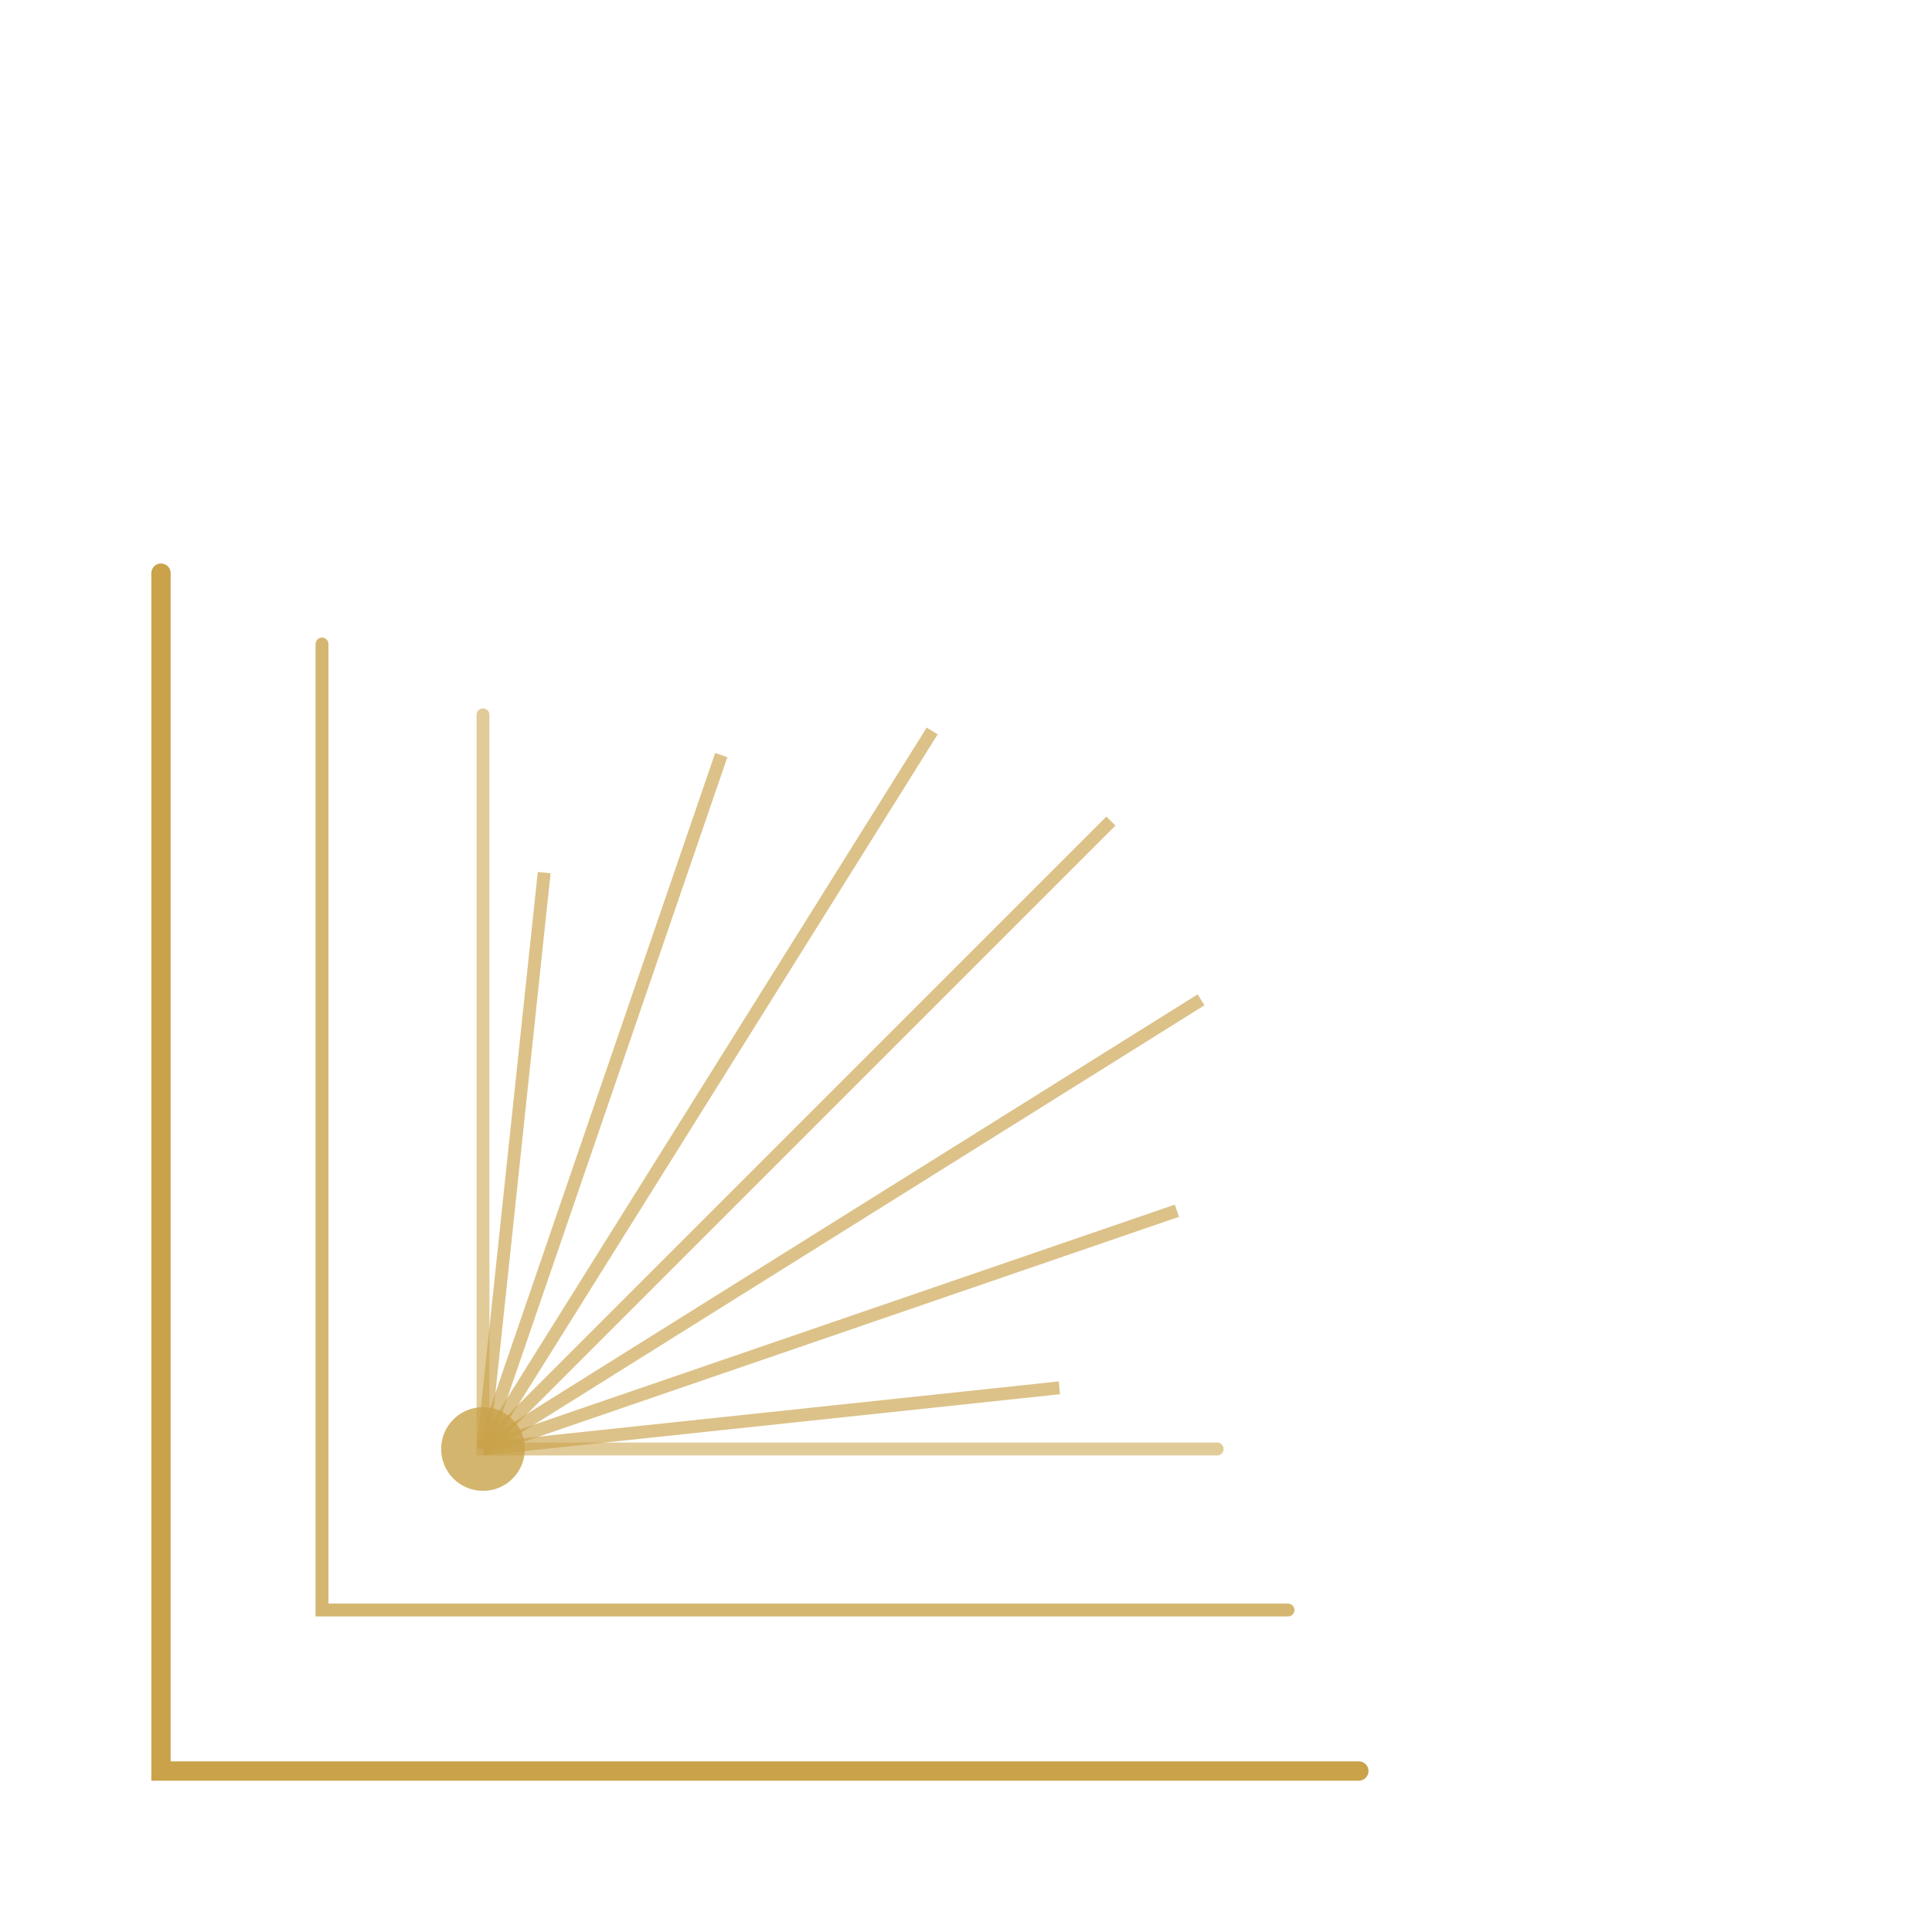
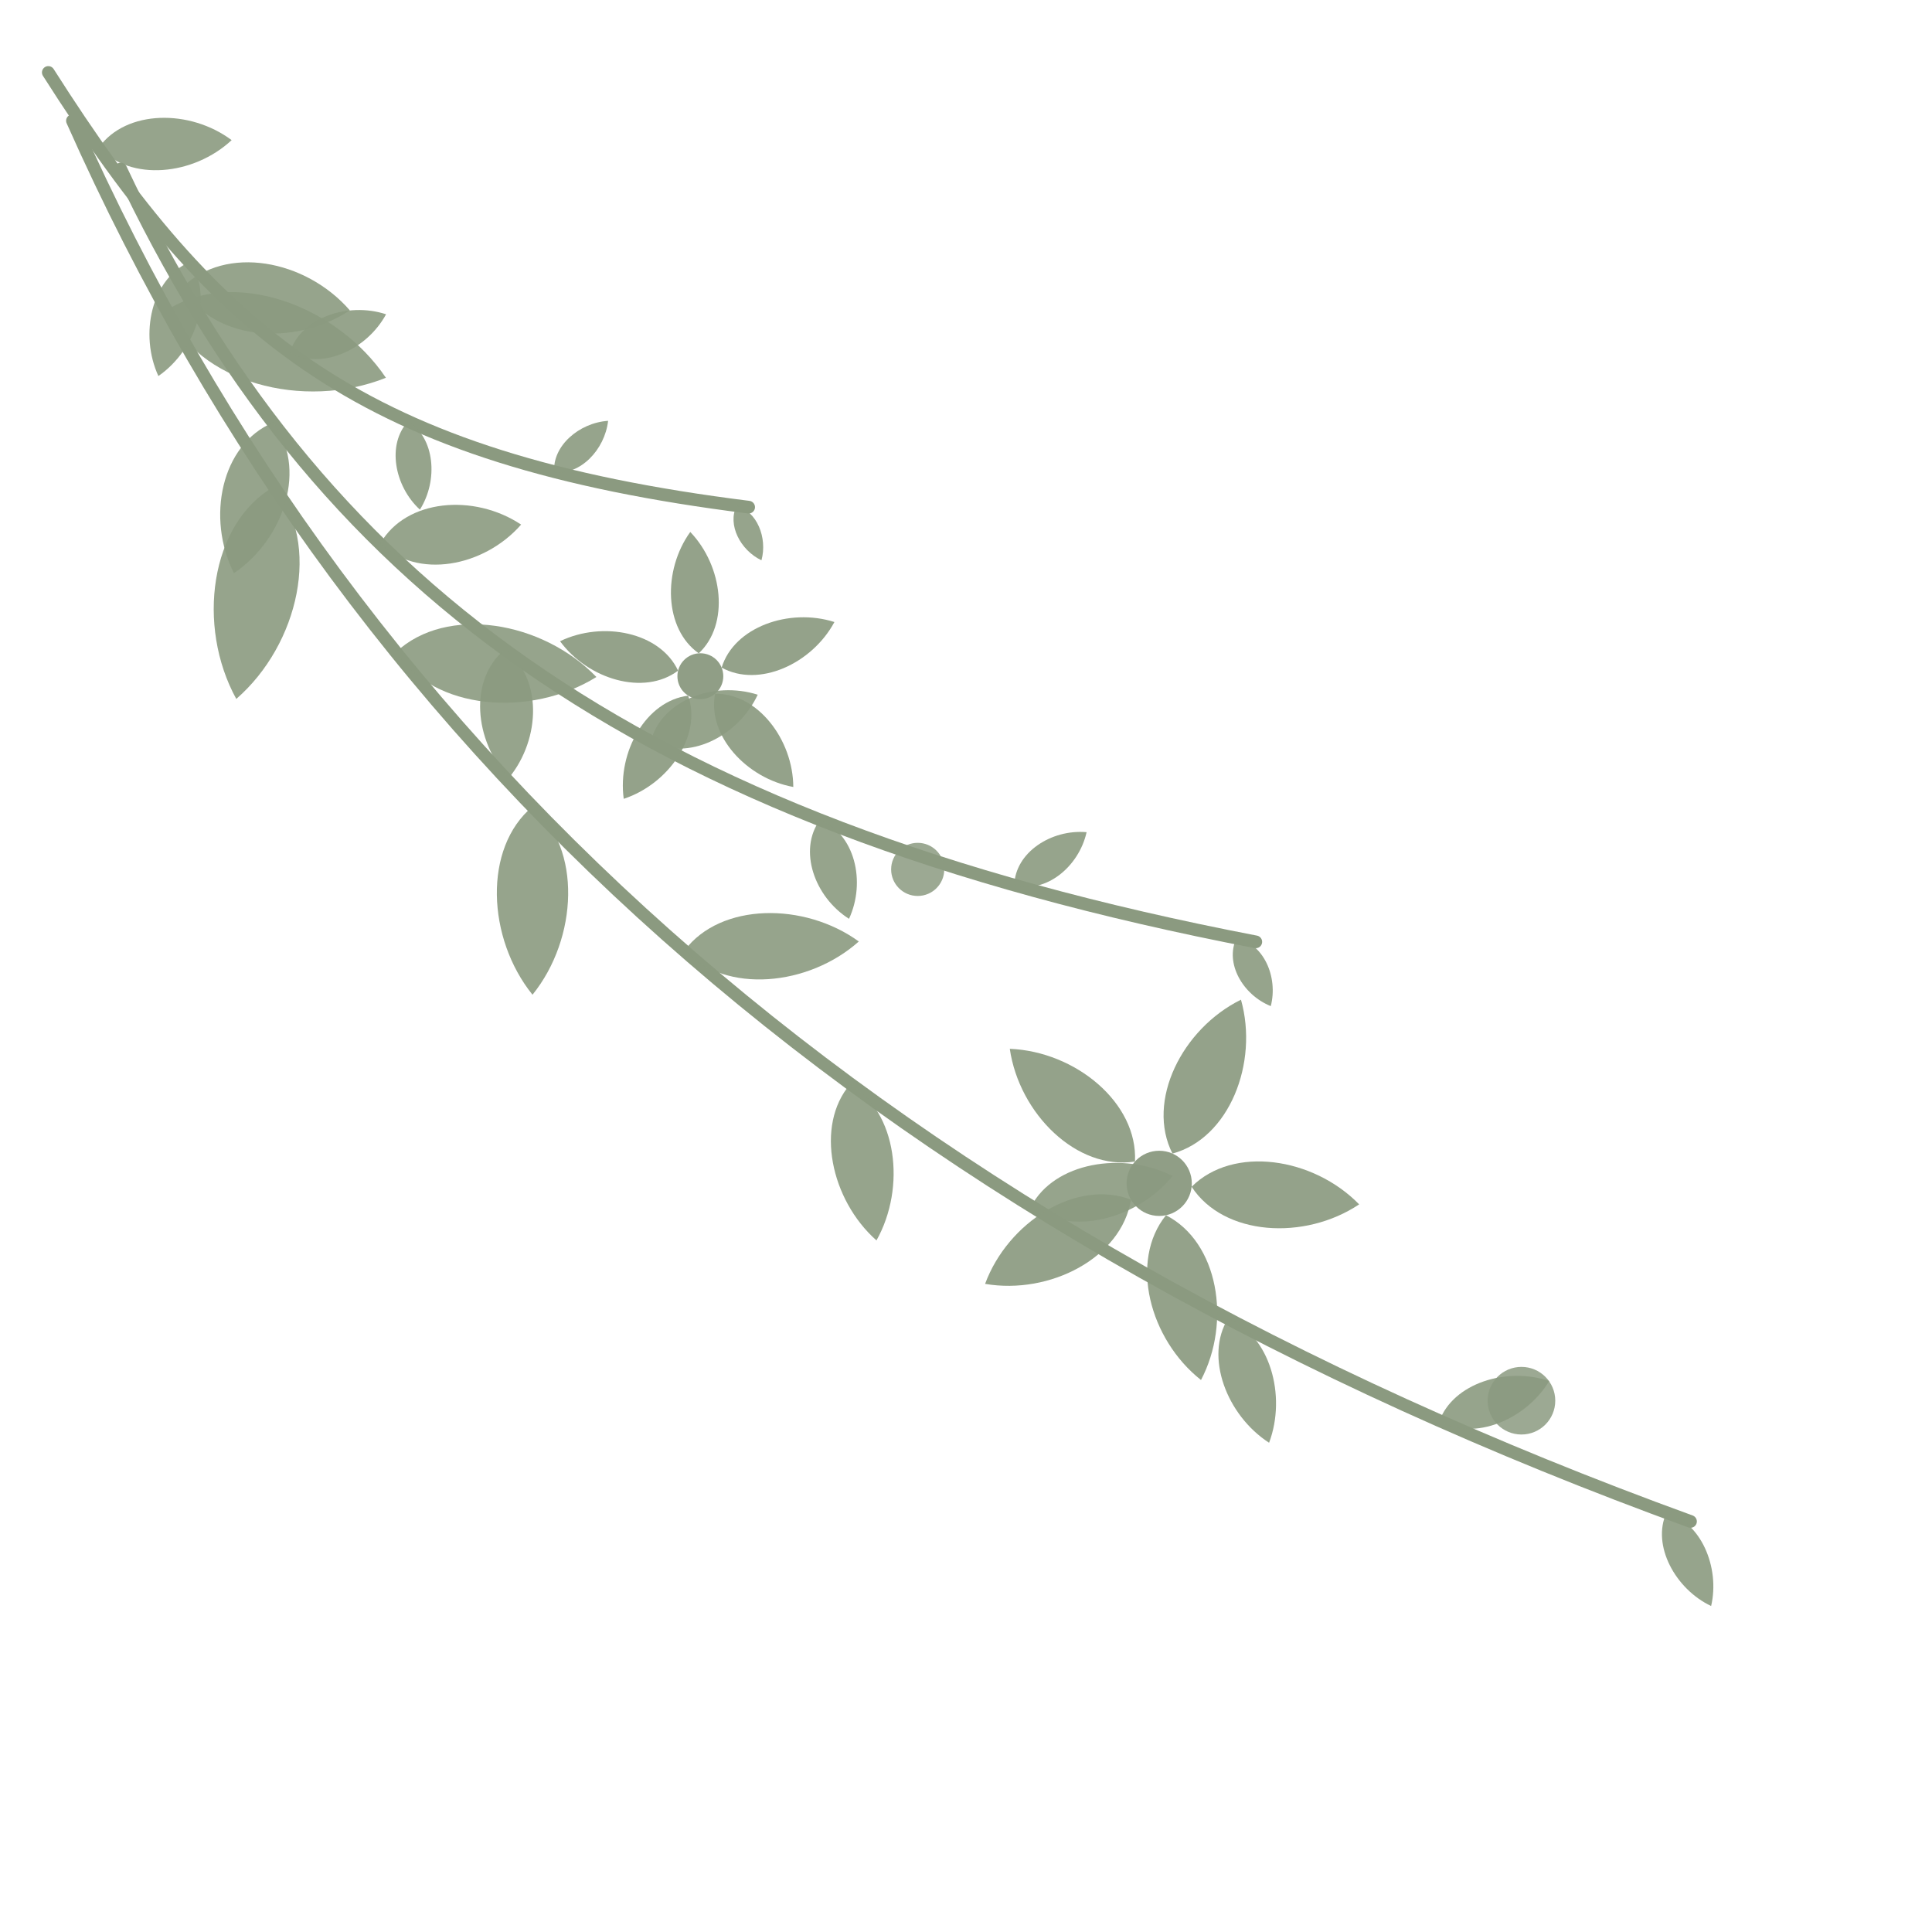
- <svg xmlns="http://www.w3.org/2000/svg" viewBox="0 0 120 120" width="100%" height="auto" aria-hidden="true">
-   <g transform="translate(0,120) scale(1,-1)">
-     <path d="M10.0,84.4 L10.0,10.0 L84.4,10.0" fill="none" stroke="#C9A24A" stroke-width="1.2" stroke-opacity="1.0" stroke-linecap="round" />
-     <path d="M20.0,80.0 L20.0,20.0 L80.0,20.0" fill="none" stroke="#C9A24A" stroke-width="0.8" stroke-opacity="0.78" stroke-linecap="round" />
-     <path d="M30.0,75.6 L30.0,30.0 L75.6,30.0" fill="none" stroke="#C9A24A" stroke-width="0.8" stroke-opacity="0.56" stroke-linecap="round" />
-     <line x1="30.0" y1="30.0" x2="65.8" y2="33.8" stroke="#C9A24A" stroke-width="0.8" stroke-opacity="0.65" />
-     <line x1="30.0" y1="30.0" x2="73.1" y2="44.8" stroke="#C9A24A" stroke-width="0.8" stroke-opacity="0.65" />
-     <line x1="30.0" y1="30.0" x2="74.6" y2="57.9" stroke="#C9A24A" stroke-width="0.8" stroke-opacity="0.65" />
-     <line x1="30.0" y1="30.0" x2="69.0" y2="69.0" stroke="#C9A24A" stroke-width="0.8" stroke-opacity="0.65" />
-     <line x1="30.0" y1="30.0" x2="57.9" y2="74.6" stroke="#C9A24A" stroke-width="0.8" stroke-opacity="0.65" />
-     <line x1="30.0" y1="30.0" x2="44.8" y2="73.1" stroke="#C9A24A" stroke-width="0.8" stroke-opacity="0.65" />
-     <line x1="30.0" y1="30.0" x2="33.8" y2="65.8" stroke="#C9A24A" stroke-width="0.8" stroke-opacity="0.65" />
-     <circle cx="30.0" cy="30.0" r="2.6" fill="#C9A24A" fill-opacity="0.8" />
+ <svg xmlns="http://www.w3.org/2000/svg" viewBox="0 0 160 160" width="160" height="160" aria-hidden="true">
+   <g transform="translate(0,160) scale(1,-1)">
+     <path d="M6.0,150.0 C30.0,96.0 74.0,58.0 140.0,34.0" fill="none" stroke="#8B9A80" stroke-width="1.05" stroke-linecap="round" />
+     <g transform="translate(13.8,134.3) rotate(72.9) scale(1.00)">
+       <path d="M0,0 C5.0,-4.18 4.6,-13.3 0,-19 C-4.6,-13.3 -5.0,-4.18 0,0 Z" fill="#8B9A80" fill-opacity="0.9" />
+     </g>
+     <g transform="translate(22.7,119.7) rotate(-10.1) scale(0.94)">
+       <path d="M0,0 C5.0,-4.18 4.6,-13.3 0,-19 C-4.6,-13.3 -5.0,-4.18 0,0 Z" fill="#8B9A80" fill-opacity="0.9" />
+     </g>
+     <g transform="translate(32.8,106.0) rotate(82.9) scale(0.88)">
+       <path d="M0,0 C5.0,-4.18 4.6,-13.3 0,-19 C-4.6,-13.3 -5.0,-4.18 0,0 Z" fill="#8B9A80" fill-opacity="0.9" />
+     </g>
+     <g transform="translate(44.1,93.2) rotate(-0.0) scale(0.82)">
+       <path d="M0,0 C5.0,-4.18 4.6,-13.3 0,-19 C-4.6,-13.3 -5.0,-4.18 0,0 Z" fill="#8B9A80" fill-opacity="0.9" />
+     </g>
+     <g transform="translate(56.7,81.3) rotate(92.9) scale(0.76)">
+       <path d="M0,0 C5.0,-4.18 4.6,-13.3 0,-19 C-4.6,-13.3 -5.0,-4.18 0,0 Z" fill="#8B9A80" fill-opacity="0.9" />
+     </g>
+     <g transform="translate(70.4,70.2) rotate(9.6) scale(0.69)">
+       <path d="M0,0 C5.0,-4.18 4.6,-13.3 0,-19 C-4.6,-13.3 -5.0,-4.18 0,0 Z" fill="#8B9A80" fill-opacity="0.9" />
+     </g>
+     <g transform="translate(85.4,60.1) rotate(102.1) scale(0.63)">
+       <path d="M0,0 C5.0,-4.18 4.6,-13.3 0,-19 C-4.6,-13.3 -5.0,-4.18 0,0 Z" fill="#8B9A80" fill-opacity="0.9" />
+     </g>
+     <g transform="translate(101.7,50.8) rotate(18.3) scale(0.57)">
+       <path d="M0,0 C5.0,-4.18 4.6,-13.3 0,-19 C-4.6,-13.3 -5.0,-4.18 0,0 Z" fill="#8B9A80" fill-opacity="0.9" />
+     </g>
+     <g transform="translate(119.2,42.3) rotate(110.1) scale(0.51)">
+       <path d="M0,0 C5.0,-4.18 4.6,-13.3 0,-19 C-4.6,-13.3 -5.0,-4.18 0,0 Z" fill="#8B9A80" fill-opacity="0.9" />
+     </g>
+     <g transform="translate(138.0,34.7) rotate(25.7) scale(0.45)">
+       <path d="M0,0 C5.0,-4.18 4.6,-13.3 0,-19 C-4.6,-13.3 -5.0,-4.18 0,0 Z" fill="#8B9A80" fill-opacity="0.9" />
+     </g>
+     <path d="M10.0,146.0 C26.0,112.0 52.0,92.0 104.0,82.0" fill="none" stroke="#8B9A80" stroke-width="1.05" stroke-linecap="round" />
+     <g transform="translate(15.1,136.2) rotate(82.2) scale(1.00)">
+       <path d="M0,0 C4.0,-3.08 3.68,-9.8 0,-14 C-3.68,-9.8 -4.0,-3.08 0,0 Z" fill="#8B9A80" fill-opacity="0.9" />
+     </g>
+     <g transform="translate(22.6,125.0) rotate(-14.5) scale(0.92)">
+       <path d="M0,0 C4.0,-3.08 3.68,-9.8 0,-14 C-3.68,-9.8 -4.0,-3.08 0,0 Z" fill="#8B9A80" fill-opacity="0.9" />
+     </g>
+     <g transform="translate(31.5,115.0) rotate(97.6) scale(0.84)">
+       <path d="M0,0 C4.0,-3.08 3.68,-9.8 0,-14 C-3.68,-9.8 -4.0,-3.08 0,0 Z" fill="#8B9A80" fill-opacity="0.9" />
+     </g>
+     <g transform="translate(41.8,106.2) rotate(1.8) scale(0.76)">
+       <path d="M0,0 C4.0,-3.08 3.68,-9.8 0,-14 C-3.68,-9.8 -4.0,-3.08 0,0 Z" fill="#8B9A80" fill-opacity="0.9" />
+     </g>
+     <g transform="translate(53.9,98.6) rotate(113.6) scale(0.69)">
+       <path d="M0,0 C4.0,-3.08 3.68,-9.8 0,-14 C-3.68,-9.8 -4.0,-3.08 0,0 Z" fill="#8B9A80" fill-opacity="0.9" />
+     </g>
+     <g transform="translate(67.9,92.1) rotate(16.4) scale(0.61)">
+       <path d="M0,0 C4.0,-3.08 3.68,-9.8 0,-14 C-3.68,-9.8 -4.0,-3.08 0,0 Z" fill="#8B9A80" fill-opacity="0.9" />
+     </g>
+     <g transform="translate(84.0,86.7) rotate(126.2) scale(0.53)">
+       <path d="M0,0 C4.0,-3.08 3.68,-9.8 0,-14 C-3.68,-9.8 -4.0,-3.08 0,0 Z" fill="#8B9A80" fill-opacity="0.9" />
+     </g>
+     <g transform="translate(102.4,82.3) rotate(26.8) scale(0.45)">
+       <path d="M0,0 C4.0,-3.08 3.68,-9.8 0,-14 C-3.68,-9.8 -4.0,-3.08 0,0 Z" fill="#8B9A80" fill-opacity="0.9" />
+     </g>
+     <path d="M4.0,154.0 C18.0,132.0 30.0,122.0 62.0,118.0" fill="none" stroke="#8B9A80" stroke-width="1.05" stroke-linecap="round" />
+     <g transform="translate(8.2,147.8) rotate(93.1) scale(1.00)">
+       <path d="M0,0 C3.0,-2.42 2.76,-7.7 0,-11 C-2.76,-7.7 -3.0,-2.42 0,0 Z" fill="#8B9A80" fill-opacity="0.9" />
+     </g>
+     <g transform="translate(15.7,138.3) rotate(-15.3) scale(0.89)">
+       <path d="M0,0 C3.0,-2.42 2.76,-7.7 0,-11 C-2.76,-7.7 -3.0,-2.42 0,0 Z" fill="#8B9A80" fill-opacity="0.9" />
+     </g>
+     <g transform="translate(24.0,130.8) rotate(111.7) scale(0.78)">
+       <path d="M0,0 C3.0,-2.42 2.76,-7.7 0,-11 C-2.76,-7.7 -3.0,-2.42 0,0 Z" fill="#8B9A80" fill-opacity="0.9" />
+     </g>
+     <g transform="translate(33.8,125.1) rotate(7.6) scale(0.67)">
+       <path d="M0,0 C3.0,-2.42 2.76,-7.7 0,-11 C-2.76,-7.7 -3.0,-2.42 0,0 Z" fill="#8B9A80" fill-opacity="0.9" />
+     </g>
+     <g transform="translate(45.9,120.9) rotate(133.6) scale(0.56)">
+       <path d="M0,0 C3.0,-2.42 2.76,-7.7 0,-11 C-2.76,-7.7 -3.0,-2.42 0,0 Z" fill="#8B9A80" fill-opacity="0.9" />
+     </g>
+     <g transform="translate(61.0,118.1) rotate(24.6) scale(0.45)">
+       <path d="M0,0 C3.0,-2.42 2.76,-7.7 0,-11 C-2.76,-7.7 -3.0,-2.42 0,0 Z" fill="#8B9A80" fill-opacity="0.9" />
+     </g>
+     <g transform="translate(96.0,62.0) rotate(12.0) translate(0,-2.7)">
+       <path d="M0,0 C3.78,-3.069 3.478,-9.765 0,-13.95 C-3.478,-9.765 -3.78,-3.069 0,0 Z" fill="#8B9A80" fill-opacity="0.92" />
+     </g>
+     <g transform="translate(96.0,62.0) rotate(84.0) translate(0,-2.7)">
+       <path d="M0,0 C3.78,-3.069 3.478,-9.765 0,-13.95 C-3.478,-9.765 -3.78,-3.069 0,0 Z" fill="#8B9A80" fill-opacity="0.92" />
+     </g>
+     <g transform="translate(96.0,62.0) rotate(156.0) translate(0,-2.7)">
+       <path d="M0,0 C3.78,-3.069 3.478,-9.765 0,-13.95 C-3.478,-9.765 -3.78,-3.069 0,0 Z" fill="#8B9A80" fill-opacity="0.92" />
+     </g>
+     <g transform="translate(96.0,62.0) rotate(228.0) translate(0,-2.7)">
+       <path d="M0,0 C3.78,-3.069 3.478,-9.765 0,-13.95 C-3.478,-9.765 -3.78,-3.069 0,0 Z" fill="#8B9A80" fill-opacity="0.92" />
+     </g>
+     <g transform="translate(96.0,62.0) rotate(300.0) translate(0,-2.7)">
+       <path d="M0,0 C3.78,-3.069 3.478,-9.765 0,-13.95 C-3.478,-9.765 -3.78,-3.069 0,0 Z" fill="#8B9A80" fill-opacity="0.92" />
+     </g>
+     <circle cx="96.0" cy="62.0" r="2.7" fill="#8B9A80" fill-opacity="0.95" />
+     <g transform="translate(58.0,104.0) rotate(40.0) translate(0,-1.9)">
+       <path d="M0,0 C2.73,-2.217 2.512,-7.053 0,-10.075 C-2.512,-7.053 -2.73,-2.217 0,0 Z" fill="#8B9A80" fill-opacity="0.92" />
+     </g>
+     <g transform="translate(58.0,104.0) rotate(112.0) translate(0,-1.9)">
+       <path d="M0,0 C2.73,-2.217 2.512,-7.053 0,-10.075 C-2.512,-7.053 -2.73,-2.217 0,0 Z" fill="#8B9A80" fill-opacity="0.92" />
+     </g>
+     <g transform="translate(58.0,104.0) rotate(184.0) translate(0,-1.9)">
+       <path d="M0,0 C2.73,-2.217 2.512,-7.053 0,-10.075 C-2.512,-7.053 -2.73,-2.217 0,0 Z" fill="#8B9A80" fill-opacity="0.92" />
+     </g>
+     <g transform="translate(58.0,104.0) rotate(256.0) translate(0,-1.9)">
+       <path d="M0,0 C2.73,-2.217 2.512,-7.053 0,-10.075 C-2.512,-7.053 -2.73,-2.217 0,0 Z" fill="#8B9A80" fill-opacity="0.92" />
+     </g>
+     <g transform="translate(58.0,104.0) rotate(328.0) translate(0,-1.9)">
+       <path d="M0,0 C2.73,-2.217 2.512,-7.053 0,-10.075 C-2.512,-7.053 -2.73,-2.217 0,0 Z" fill="#8B9A80" fill-opacity="0.92" />
+     </g>
+     <circle cx="58.0" cy="104.0" r="1.9" fill="#8B9A80" fill-opacity="0.95" />
+     <circle cx="126.0" cy="44.0" r="2.8" fill="#8B9A80" fill-opacity="0.85" />
+     <circle cx="76.0" cy="88.0" r="2.2" fill="#8B9A80" fill-opacity="0.85" />
  </g>
</svg>
